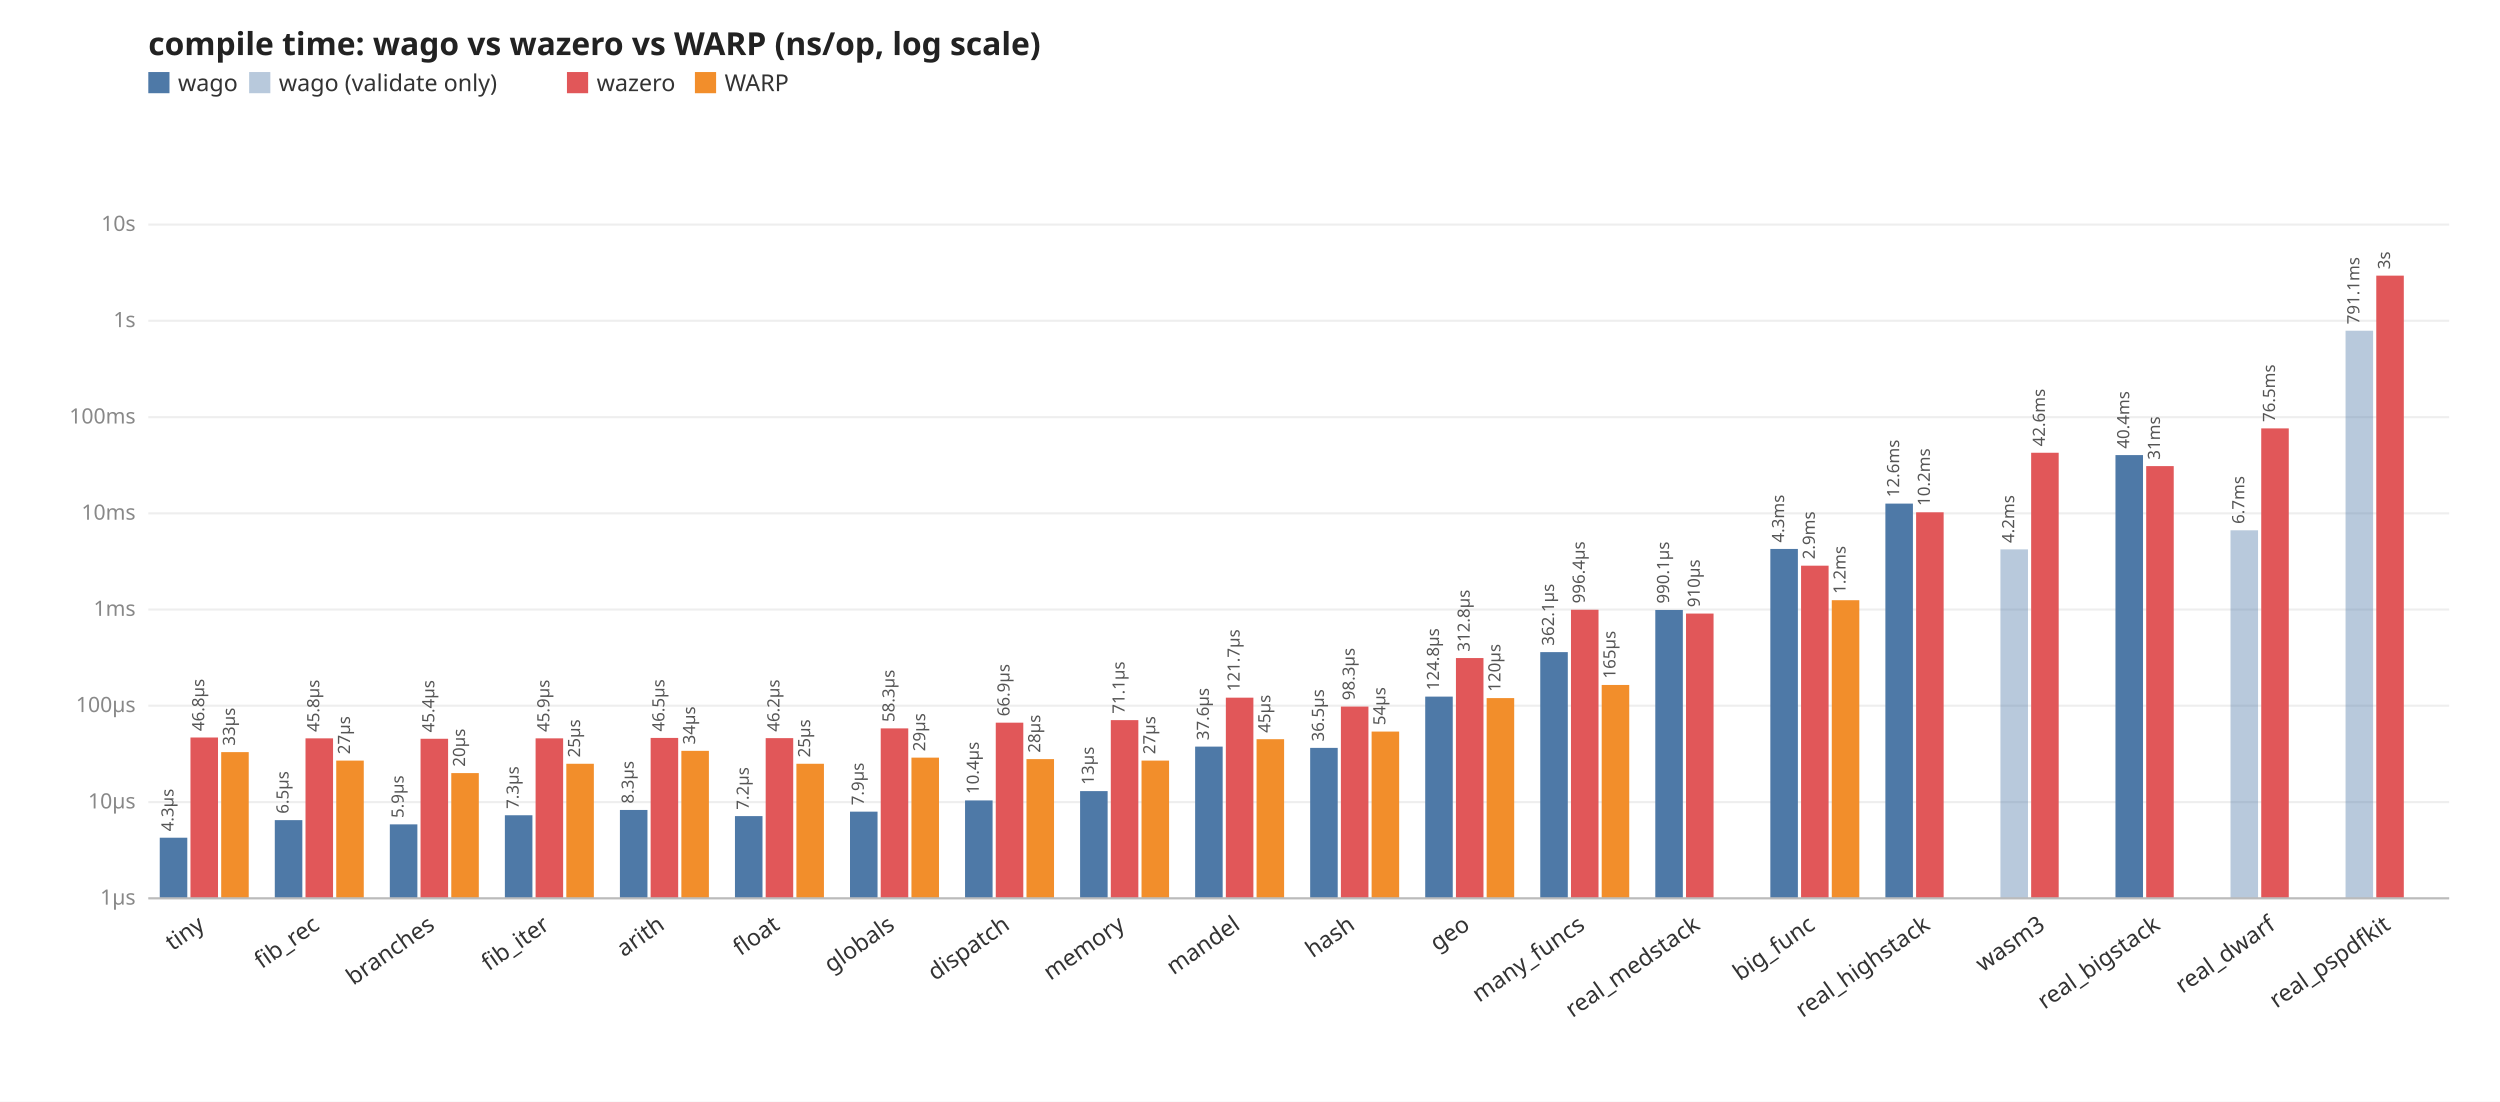
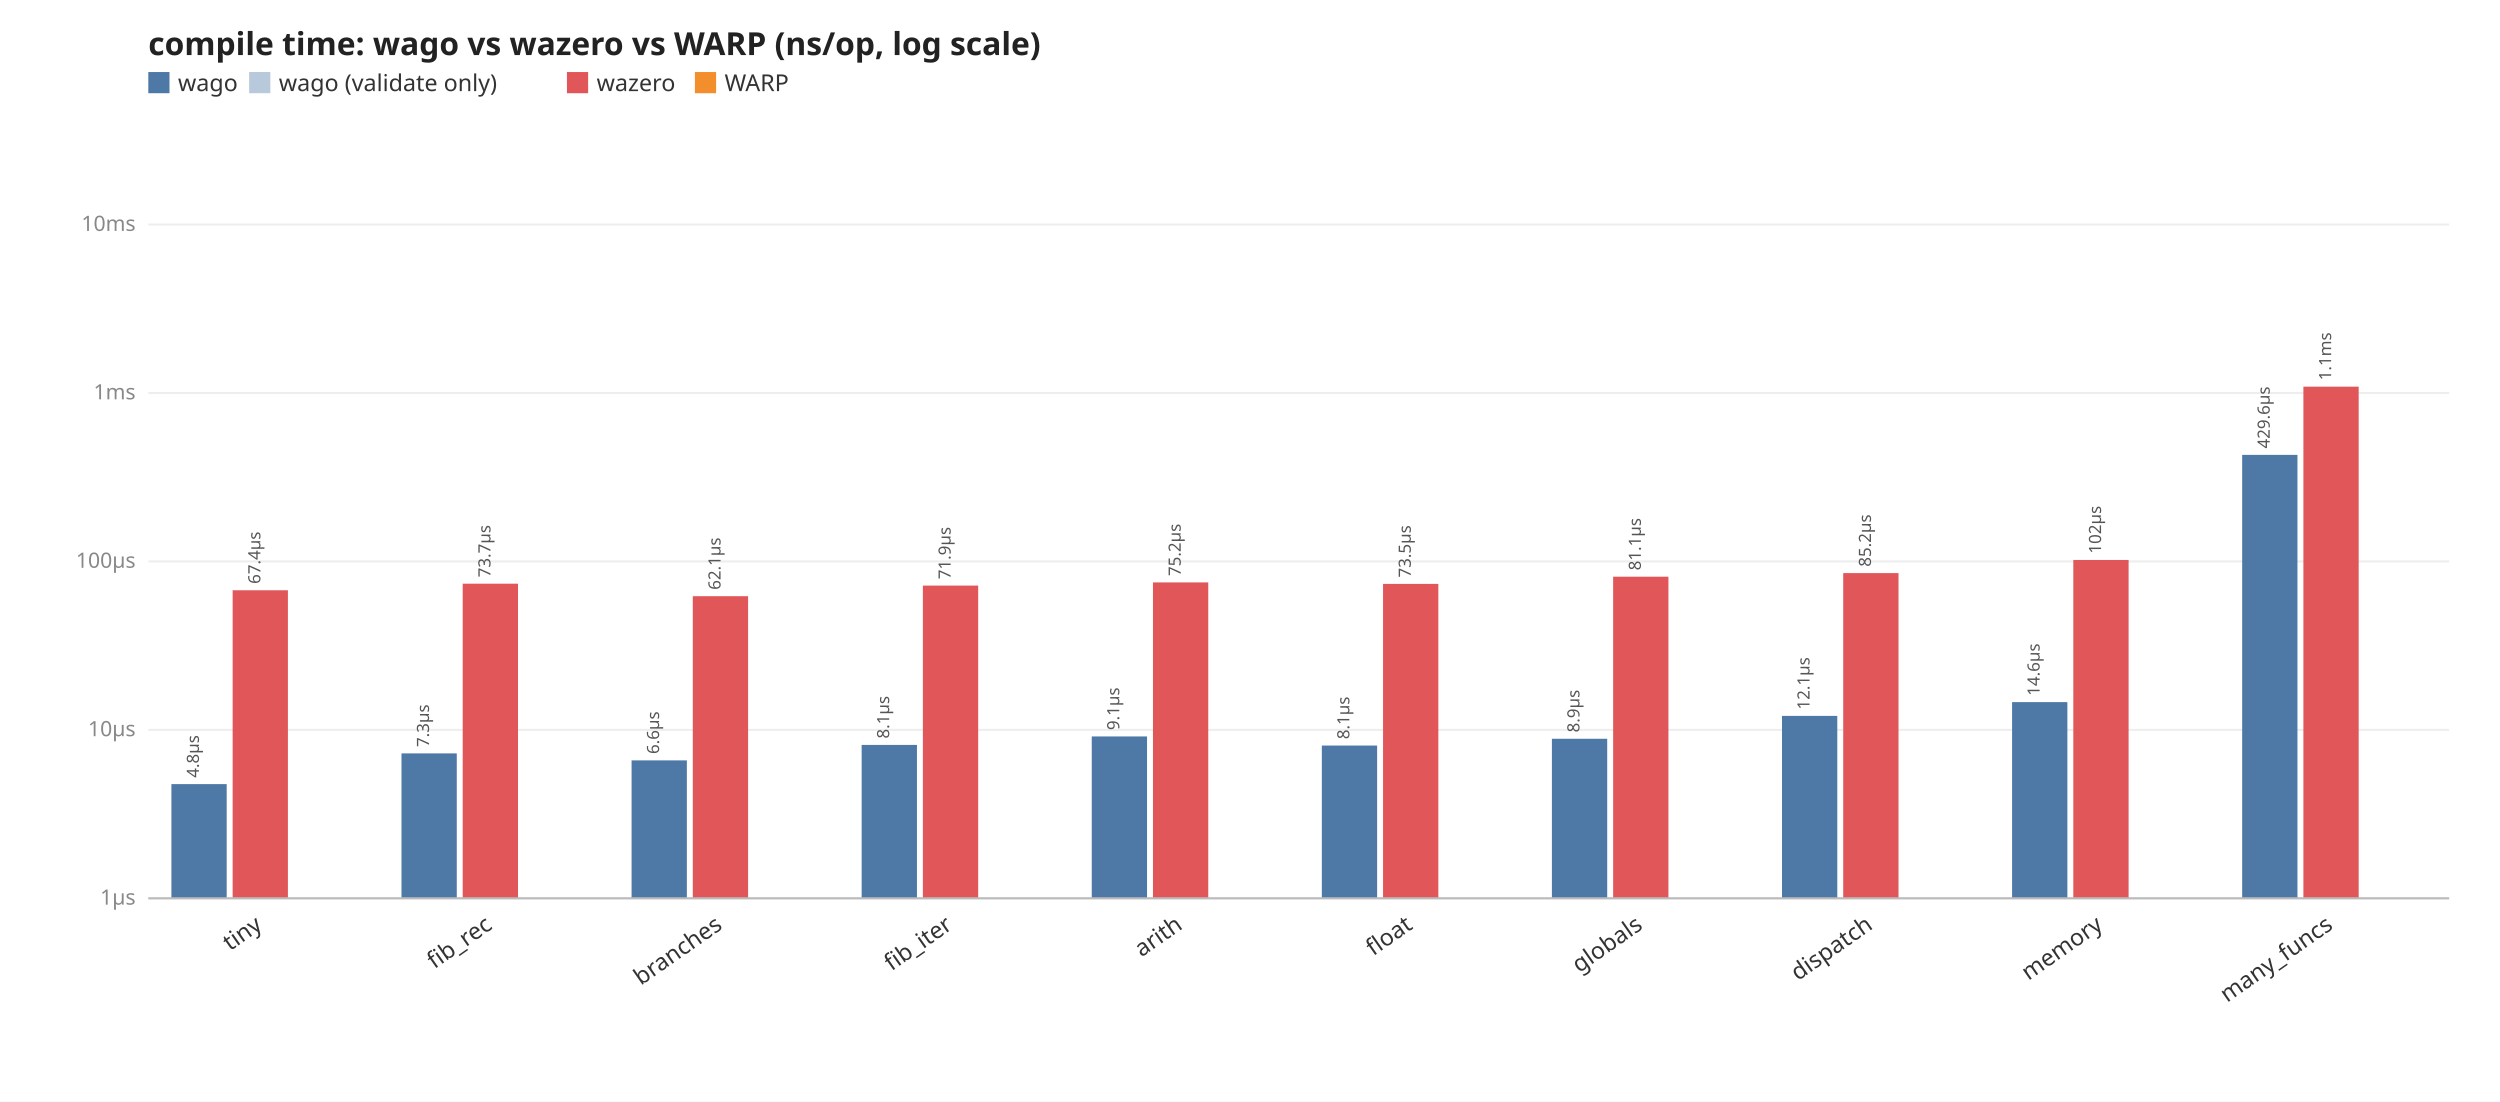
<svg xmlns="http://www.w3.org/2000/svg" width="1180" height="520" viewBox="0 0 1180 520" font-family="ui-sans-serif,system-ui,sans-serif">
  <style>.val{font-size:10px;fill:#444}.bval{font-size:8px;fill:#555}.cat{font-size:11px;fill:#333}.leg{font-size:11px;fill:#333}.ax{font-size:10px;fill:#888}.grid{stroke:#eee}.axis{stroke:#bbb}</style>
  <rect width="1180" height="520" fill="#fff" />
  <text x="70" y="26" font-size="15" font-weight="600" fill="#222">compile time: wago vs wazero vs WARP (ns/op, log scale)</text>
  <rect x="70.0" y="34" width="10" height="10" fill="#4e79a7" fill-opacity="1.00" />
  <text x="84.0" y="43.0" class="leg" text-anchor="start">wago</text>
  <rect x="117.6" y="34" width="10" height="10" fill="#4e79a7" fill-opacity="0.40" />
  <text x="131.6" y="43.0" class="leg" text-anchor="start">wago (validate only)</text>
  <rect x="267.6" y="34" width="10" height="10" fill="#e15759" fill-opacity="1.00" />
  <text x="281.6" y="43.0" class="leg" text-anchor="start">wazero</text>
  <rect x="328.0" y="34" width="10" height="10" fill="#f28e2b" fill-opacity="1.00" />
  <text x="342.0" y="43.0" class="leg" text-anchor="start">WARP</text>
  <line x1="70" y1="424.0" x2="1156" y2="424.0" class="grid" />
  <text x="64" y="427.0" class="ax" text-anchor="end">1µs</text>
-   <line x1="70" y1="378.6" x2="1156" y2="378.6" class="grid" />
-   <text x="64" y="381.6" class="ax" text-anchor="end">10µs</text>
-   <line x1="70" y1="333.1" x2="1156" y2="333.1" class="grid" />
-   <text x="64" y="336.1" class="ax" text-anchor="end">100µs</text>
-   <line x1="70" y1="287.7" x2="1156" y2="287.7" class="grid" />
-   <text x="64" y="290.7" class="ax" text-anchor="end">1ms</text>
-   <line x1="70" y1="242.3" x2="1156" y2="242.3" class="grid" />
-   <text x="64" y="245.3" class="ax" text-anchor="end">10ms</text>
-   <line x1="70" y1="196.9" x2="1156" y2="196.9" class="grid" />
-   <text x="64" y="199.9" class="ax" text-anchor="end">100ms</text>
-   <line x1="70" y1="151.4" x2="1156" y2="151.4" class="grid" />
-   <text x="64" y="154.4" class="ax" text-anchor="end">1s</text>
+   <line x1="70" y1="344.5" x2="1156" y2="344.5" class="grid" />
+   <text x="64" y="347.5" class="ax" text-anchor="end">10µs</text>
+   <line x1="70" y1="265.0" x2="1156" y2="265.0" class="grid" />
+   <text x="64" y="268.0" class="ax" text-anchor="end">100µs</text>
+   <line x1="70" y1="185.5" x2="1156" y2="185.5" class="grid" />
+   <text x="64" y="188.5" class="ax" text-anchor="end">1ms</text>
  <line x1="70" y1="106.0" x2="1156" y2="106.0" class="grid" />
-   <text x="64" y="109.0" class="ax" text-anchor="end">10s</text>
-   <rect x="75.4" y="395.4" width="13.0" height="28.6" fill="#4e79a7" fill-opacity="1.00" />
-   <text x="81.9" y="392.4" class="bval" text-anchor="start" transform="rotate(-90 81.9 392.4)">4.3µs</text>
-   <rect x="89.9" y="348.1" width="13.0" height="75.9" fill="#e15759" fill-opacity="1.00" />
-   <text x="96.4" y="345.1" class="bval" text-anchor="start" transform="rotate(-90 96.4 345.1)">46.8µs</text>
-   <rect x="104.4" y="355.0" width="13.0" height="69.0" fill="#f28e2b" fill-opacity="1.00" />
-   <text x="110.9" y="352.0" class="bval" text-anchor="start" transform="rotate(-90 110.9 352.0)">33µs</text>
-   <text x="97.2" y="438.0" class="cat" text-anchor="end" transform="rotate(-35 97.2 438.0)">tiny</text>
-   <rect x="129.7" y="387.1" width="13.0" height="36.9" fill="#4e79a7" fill-opacity="1.00" />
-   <text x="136.2" y="384.1" class="bval" text-anchor="start" transform="rotate(-90 136.2 384.1)">6.5µs</text>
-   <rect x="144.2" y="348.5" width="13.0" height="75.5" fill="#e15759" fill-opacity="1.00" />
-   <text x="150.7" y="345.5" class="bval" text-anchor="start" transform="rotate(-90 150.7 345.5)">45.8µs</text>
-   <rect x="158.7" y="359.0" width="13.0" height="65.0" fill="#f28e2b" fill-opacity="1.00" />
-   <text x="165.2" y="356.0" class="bval" text-anchor="start" transform="rotate(-90 165.2 356.0)">27µs</text>
-   <text x="151.4" y="438.0" class="cat" text-anchor="end" transform="rotate(-35 151.4 438.0)">fib_rec</text>
-   <rect x="184.0" y="389.1" width="13.0" height="34.9" fill="#4e79a7" fill-opacity="1.00" />
-   <text x="190.5" y="386.1" class="bval" text-anchor="start" transform="rotate(-90 190.5 386.1)">5.9µs</text>
-   <rect x="198.5" y="348.7" width="13.0" height="75.3" fill="#e15759" fill-opacity="1.00" />
-   <text x="205.0" y="345.7" class="bval" text-anchor="start" transform="rotate(-90 205.0 345.7)">45.4µs</text>
-   <rect x="213.0" y="364.9" width="13.0" height="59.1" fill="#f28e2b" fill-opacity="1.00" />
-   <text x="219.5" y="361.9" class="bval" text-anchor="start" transform="rotate(-90 219.5 361.9)">20µs</text>
-   <text x="205.8" y="438.0" class="cat" text-anchor="end" transform="rotate(-35 205.8 438.0)">branches</text>
-   <rect x="238.3" y="384.8" width="13.0" height="39.2" fill="#4e79a7" fill-opacity="1.00" />
-   <text x="244.8" y="381.8" class="bval" text-anchor="start" transform="rotate(-90 244.8 381.8)">7.3µs</text>
-   <rect x="252.8" y="348.5" width="13.0" height="75.5" fill="#e15759" fill-opacity="1.00" />
-   <text x="259.3" y="345.5" class="bval" text-anchor="start" transform="rotate(-90 259.3 345.5)">45.9µs</text>
-   <rect x="267.3" y="360.5" width="13.0" height="63.5" fill="#f28e2b" fill-opacity="1.00" />
-   <text x="273.8" y="357.5" class="bval" text-anchor="start" transform="rotate(-90 273.8 357.5)">25µs</text>
-   <text x="260.0" y="438.0" class="cat" text-anchor="end" transform="rotate(-35 260.0 438.0)">fib_iter</text>
-   <rect x="292.6" y="382.3" width="13.0" height="41.7" fill="#4e79a7" fill-opacity="1.00" />
-   <text x="299.1" y="379.3" class="bval" text-anchor="start" transform="rotate(-90 299.1 379.3)">8.3µs</text>
-   <rect x="307.1" y="348.3" width="13.0" height="75.7" fill="#e15759" fill-opacity="1.00" />
-   <text x="313.6" y="345.3" class="bval" text-anchor="start" transform="rotate(-90 313.6 345.3)">46.5µs</text>
-   <rect x="321.6" y="354.4" width="13.0" height="69.6" fill="#f28e2b" fill-opacity="1.00" />
-   <text x="328.1" y="351.4" class="bval" text-anchor="start" transform="rotate(-90 328.1 351.4)">34µs</text>
-   <text x="314.3" y="438.0" class="cat" text-anchor="end" transform="rotate(-35 314.3 438.0)">arith</text>
-   <rect x="346.9" y="385.2" width="13.0" height="38.8" fill="#4e79a7" fill-opacity="1.00" />
-   <text x="353.4" y="382.2" class="bval" text-anchor="start" transform="rotate(-90 353.4 382.2)">7.2µs</text>
-   <rect x="361.4" y="348.4" width="13.0" height="75.6" fill="#e15759" fill-opacity="1.00" />
-   <text x="367.9" y="345.4" class="bval" text-anchor="start" transform="rotate(-90 367.9 345.4)">46.2µs</text>
-   <rect x="375.9" y="360.5" width="13.0" height="63.5" fill="#f28e2b" fill-opacity="1.00" />
-   <text x="382.4" y="357.5" class="bval" text-anchor="start" transform="rotate(-90 382.4 357.5)">25µs</text>
-   <text x="368.6" y="438.0" class="cat" text-anchor="end" transform="rotate(-35 368.6 438.0)">float</text>
-   <rect x="401.2" y="383.1" width="13.0" height="40.9" fill="#4e79a7" fill-opacity="1.00" />
-   <text x="407.7" y="380.1" class="bval" text-anchor="start" transform="rotate(-90 407.7 380.1)">7.9µs</text>
-   <rect x="415.7" y="343.8" width="13.0" height="80.2" fill="#e15759" fill-opacity="1.00" />
-   <text x="422.2" y="340.8" class="bval" text-anchor="start" transform="rotate(-90 422.2 340.8)">58.3µs</text>
-   <rect x="430.2" y="357.6" width="13.0" height="66.4" fill="#f28e2b" fill-opacity="1.00" />
-   <text x="436.7" y="354.6" class="bval" text-anchor="start" transform="rotate(-90 436.7 354.6)">29µs</text>
-   <text x="422.9" y="438.0" class="cat" text-anchor="end" transform="rotate(-35 422.9 438.0)">globals</text>
-   <rect x="455.5" y="377.8" width="13.0" height="46.2" fill="#4e79a7" fill-opacity="1.00" />
-   <text x="462.0" y="374.8" class="bval" text-anchor="start" transform="rotate(-90 462.0 374.8)">10.4µs</text>
-   <rect x="470.0" y="341.1" width="13.0" height="82.9" fill="#e15759" fill-opacity="1.00" />
-   <text x="476.5" y="338.1" class="bval" text-anchor="start" transform="rotate(-90 476.5 338.1)">66.9µs</text>
-   <rect x="484.5" y="358.3" width="13.0" height="65.7" fill="#f28e2b" fill-opacity="1.00" />
-   <text x="491.0" y="355.3" class="bval" text-anchor="start" transform="rotate(-90 491.0 355.3)">28µs</text>
-   <text x="477.2" y="438.0" class="cat" text-anchor="end" transform="rotate(-35 477.2 438.0)">dispatch</text>
-   <rect x="509.8" y="373.4" width="13.0" height="50.6" fill="#4e79a7" fill-opacity="1.00" />
-   <text x="516.3" y="370.4" class="bval" text-anchor="start" transform="rotate(-90 516.3 370.4)">13µs</text>
-   <rect x="524.3" y="339.9" width="13.0" height="84.1" fill="#e15759" fill-opacity="1.00" />
-   <text x="530.8" y="336.9" class="bval" text-anchor="start" transform="rotate(-90 530.8 336.9)">71.1µs</text>
-   <rect x="538.8" y="359.0" width="13.0" height="65.0" fill="#f28e2b" fill-opacity="1.00" />
-   <text x="545.3" y="356.0" class="bval" text-anchor="start" transform="rotate(-90 545.3 356.0)">27µs</text>
-   <text x="531.5" y="438.0" class="cat" text-anchor="end" transform="rotate(-35 531.5 438.0)">memory</text>
-   <rect x="564.1" y="352.4" width="13.0" height="71.6" fill="#4e79a7" fill-opacity="1.00" />
-   <text x="570.6" y="349.4" class="bval" text-anchor="start" transform="rotate(-90 570.6 349.4)">37.6µs</text>
-   <rect x="578.6" y="329.3" width="13.0" height="94.7" fill="#e15759" fill-opacity="1.00" />
-   <text x="585.1" y="326.3" class="bval" text-anchor="start" transform="rotate(-90 585.1 326.3)">121.7µs</text>
-   <rect x="593.1" y="348.9" width="13.0" height="75.1" fill="#f28e2b" fill-opacity="1.00" />
-   <text x="599.6" y="345.9" class="bval" text-anchor="start" transform="rotate(-90 599.6 345.9)">45µs</text>
-   <text x="585.9" y="438.0" class="cat" text-anchor="end" transform="rotate(-35 585.9 438.0)">mandel</text>
-   <rect x="618.4" y="353.0" width="13.0" height="71.0" fill="#4e79a7" fill-opacity="1.00" />
-   <text x="624.9" y="350.0" class="bval" text-anchor="start" transform="rotate(-90 624.9 350.0)">36.5µs</text>
-   <rect x="632.9" y="333.5" width="13.0" height="90.5" fill="#e15759" fill-opacity="1.00" />
-   <text x="639.4" y="330.5" class="bval" text-anchor="start" transform="rotate(-90 639.4 330.5)">98.3µs</text>
-   <rect x="647.4" y="345.3" width="13.0" height="78.7" fill="#f28e2b" fill-opacity="1.00" />
-   <text x="653.9" y="342.3" class="bval" text-anchor="start" transform="rotate(-90 653.9 342.3)">54µs</text>
-   <text x="640.1" y="438.0" class="cat" text-anchor="end" transform="rotate(-35 640.1 438.0)">hash</text>
-   <rect x="672.7" y="328.8" width="13.0" height="95.2" fill="#4e79a7" fill-opacity="1.00" />
-   <text x="679.2" y="325.8" class="bval" text-anchor="start" transform="rotate(-90 679.2 325.8)">124.8µs</text>
-   <rect x="687.2" y="310.6" width="13.0" height="113.4" fill="#e15759" fill-opacity="1.00" />
-   <text x="693.7" y="307.6" class="bval" text-anchor="start" transform="rotate(-90 693.7 307.6)">312.8µs</text>
-   <rect x="701.7" y="329.5" width="13.0" height="94.5" fill="#f28e2b" fill-opacity="1.00" />
-   <text x="708.2" y="326.5" class="bval" text-anchor="start" transform="rotate(-90 708.2 326.5)">120µs</text>
-   <text x="694.4" y="438.0" class="cat" text-anchor="end" transform="rotate(-35 694.4 438.0)">geo</text>
-   <rect x="727.0" y="307.8" width="13.0" height="116.2" fill="#4e79a7" fill-opacity="1.00" />
-   <text x="733.5" y="304.8" class="bval" text-anchor="start" transform="rotate(-90 733.5 304.8)">362.1µs</text>
-   <rect x="741.5" y="287.8" width="13.0" height="136.2" fill="#e15759" fill-opacity="1.00" />
-   <text x="748.0" y="284.8" class="bval" text-anchor="start" transform="rotate(-90 748.0 284.8)">996.4µs</text>
-   <rect x="756.0" y="323.3" width="13.0" height="100.7" fill="#f28e2b" fill-opacity="1.00" />
-   <text x="762.5" y="320.3" class="bval" text-anchor="start" transform="rotate(-90 762.5 320.3)">165µs</text>
-   <text x="748.7" y="438.0" class="cat" text-anchor="end" transform="rotate(-35 748.7 438.0)">many_funcs</text>
-   <rect x="781.3" y="287.9" width="13.0" height="136.1" fill="#4e79a7" fill-opacity="1.00" />
-   <text x="787.8" y="284.9" class="bval" text-anchor="start" transform="rotate(-90 787.8 284.9)">990.1µs</text>
-   <rect x="795.8" y="289.6" width="13.0" height="134.4" fill="#e15759" fill-opacity="1.00" />
-   <text x="802.3" y="286.6" class="bval" text-anchor="start" transform="rotate(-90 802.3 286.6)">910µs</text>
-   <text x="803.0" y="438.0" class="cat" text-anchor="end" transform="rotate(-35 803.0 438.0)">real_medstack</text>
-   <rect x="835.6" y="259.1" width="13.0" height="164.9" fill="#4e79a7" fill-opacity="1.00" />
-   <text x="842.1" y="256.1" class="bval" text-anchor="start" transform="rotate(-90 842.1 256.1)">4.3ms</text>
-   <rect x="850.1" y="267.0" width="13.0" height="157.0" fill="#e15759" fill-opacity="1.00" />
-   <text x="856.6" y="264.0" class="bval" text-anchor="start" transform="rotate(-90 856.6 264.0)">2.9ms</text>
-   <rect x="864.6" y="283.3" width="13.0" height="140.7" fill="#f28e2b" fill-opacity="1.00" />
-   <text x="871.1" y="280.3" class="bval" text-anchor="start" transform="rotate(-90 871.1 280.3)">1.2ms</text>
-   <text x="857.3" y="438.0" class="cat" text-anchor="end" transform="rotate(-35 857.3 438.0)">big_func</text>
-   <rect x="889.9" y="237.7" width="13.0" height="186.3" fill="#4e79a7" fill-opacity="1.00" />
-   <text x="896.4" y="234.7" class="bval" text-anchor="start" transform="rotate(-90 896.4 234.7)">12.6ms</text>
-   <rect x="904.4" y="241.8" width="13.0" height="182.2" fill="#e15759" fill-opacity="1.00" />
-   <text x="910.9" y="238.8" class="bval" text-anchor="start" transform="rotate(-90 910.9 238.8)">10.2ms</text>
-   <text x="911.6" y="438.0" class="cat" text-anchor="end" transform="rotate(-35 911.6 438.0)">real_highstack</text>
-   <rect x="944.2" y="259.3" width="13.0" height="164.7" fill="#4e79a7" fill-opacity="0.40" />
-   <text x="950.7" y="256.3" class="bval" text-anchor="start" transform="rotate(-90 950.7 256.3)">4.2ms</text>
-   <rect x="958.7" y="213.7" width="13.0" height="210.3" fill="#e15759" fill-opacity="1.00" />
-   <text x="965.2" y="210.7" class="bval" text-anchor="start" transform="rotate(-90 965.2 210.7)">42.6ms</text>
-   <text x="965.9" y="438.0" class="cat" text-anchor="end" transform="rotate(-35 965.9 438.0)">wasm3</text>
-   <rect x="998.5" y="214.8" width="13.0" height="209.2" fill="#4e79a7" fill-opacity="1.00" />
-   <text x="1005.0" y="211.8" class="bval" text-anchor="start" transform="rotate(-90 1005.0 211.8)">40.4ms</text>
-   <rect x="1013.0" y="220.0" width="13.0" height="204.0" fill="#e15759" fill-opacity="1.00" />
-   <text x="1019.5" y="217.0" class="bval" text-anchor="start" transform="rotate(-90 1019.5 217.0)">31ms</text>
-   <text x="1020.2" y="438.0" class="cat" text-anchor="end" transform="rotate(-35 1020.2 438.0)">real_bigstack</text>
-   <rect x="1052.8" y="250.3" width="13.0" height="173.7" fill="#4e79a7" fill-opacity="0.40" />
-   <text x="1059.3" y="247.3" class="bval" text-anchor="start" transform="rotate(-90 1059.3 247.3)">6.7ms</text>
-   <rect x="1067.3" y="202.2" width="13.0" height="221.8" fill="#e15759" fill-opacity="1.00" />
-   <text x="1073.8" y="199.2" class="bval" text-anchor="start" transform="rotate(-90 1073.8 199.2)">76.5ms</text>
-   <text x="1074.6" y="438.0" class="cat" text-anchor="end" transform="rotate(-35 1074.6 438.0)">real_dwarf</text>
-   <rect x="1107.1" y="156.1" width="13.0" height="267.9" fill="#4e79a7" fill-opacity="0.40" />
-   <text x="1113.6" y="153.1" class="bval" text-anchor="start" transform="rotate(-90 1113.6 153.1)">791.1ms</text>
-   <rect x="1121.6" y="130.1" width="13.0" height="293.9" fill="#e15759" fill-opacity="1.00" />
-   <text x="1128.1" y="127.1" class="bval" text-anchor="start" transform="rotate(-90 1128.1 127.1)">3s</text>
-   <text x="1128.9" y="438.0" class="cat" text-anchor="end" transform="rotate(-35 1128.9 438.0)">real_pspdfkit</text>
+   <text x="64" y="109.0" class="ax" text-anchor="end">10ms</text>
+   <rect x="80.9" y="370.1" width="26.1" height="53.9" fill="#4e79a7" fill-opacity="1.00" />
+   <text x="93.9" y="367.1" class="bval" text-anchor="start" transform="rotate(-90 93.9 367.1)">4.8µs</text>
+   <rect x="109.8" y="278.6" width="26.1" height="145.4" fill="#e15759" fill-opacity="1.00" />
+   <text x="122.9" y="275.6" class="bval" text-anchor="start" transform="rotate(-90 122.9 275.6)">67.4µs</text>
+   <text x="124.3" y="438.0" class="cat" text-anchor="end" transform="rotate(-35 124.3 438.0)">tiny</text>
+   <rect x="189.5" y="355.6" width="26.1" height="68.4" fill="#4e79a7" fill-opacity="1.00" />
+   <text x="202.5" y="352.6" class="bval" text-anchor="start" transform="rotate(-90 202.5 352.6)">7.3µs</text>
+   <rect x="218.4" y="275.5" width="26.1" height="148.5" fill="#e15759" fill-opacity="1.00" />
+   <text x="231.5" y="272.5" class="bval" text-anchor="start" transform="rotate(-90 231.5 272.5)">73.7µs</text>
+   <text x="232.9" y="438.0" class="cat" text-anchor="end" transform="rotate(-35 232.9 438.0)">fib_rec</text>
+   <rect x="298.1" y="358.9" width="26.1" height="65.1" fill="#4e79a7" fill-opacity="1.00" />
+   <text x="311.1" y="355.9" class="bval" text-anchor="start" transform="rotate(-90 311.1 355.9)">6.6µs</text>
+   <rect x="327.0" y="281.4" width="26.1" height="142.6" fill="#e15759" fill-opacity="1.00" />
+   <text x="340.1" y="278.4" class="bval" text-anchor="start" transform="rotate(-90 340.1 278.4)">62.1µs</text>
+   <text x="341.5" y="438.0" class="cat" text-anchor="end" transform="rotate(-35 341.5 438.0)">branches</text>
+   <rect x="406.7" y="351.6" width="26.1" height="72.4" fill="#4e79a7" fill-opacity="1.00" />
+   <text x="419.7" y="348.6" class="bval" text-anchor="start" transform="rotate(-90 419.7 348.6)">8.1µs</text>
+   <rect x="435.6" y="276.4" width="26.1" height="147.6" fill="#e15759" fill-opacity="1.00" />
+   <text x="448.7" y="273.4" class="bval" text-anchor="start" transform="rotate(-90 448.7 273.4)">71.9µs</text>
+   <text x="450.1" y="438.0" class="cat" text-anchor="end" transform="rotate(-35 450.1 438.0)">fib_iter</text>
+   <rect x="515.3" y="347.6" width="26.1" height="76.4" fill="#4e79a7" fill-opacity="1.00" />
+   <text x="528.3" y="344.6" class="bval" text-anchor="start" transform="rotate(-90 528.3 344.6)">9.1µs</text>
+   <rect x="544.2" y="274.9" width="26.1" height="149.1" fill="#e15759" fill-opacity="1.00" />
+   <text x="557.3" y="271.9" class="bval" text-anchor="start" transform="rotate(-90 557.3 271.9)">75.2µs</text>
+   <text x="558.7" y="438.0" class="cat" text-anchor="end" transform="rotate(-35 558.7 438.0)">arith</text>
+   <rect x="623.9" y="351.9" width="26.1" height="72.1" fill="#4e79a7" fill-opacity="1.00" />
+   <text x="636.9" y="348.9" class="bval" text-anchor="start" transform="rotate(-90 636.9 348.9)">8.1µs</text>
+   <rect x="652.8" y="275.6" width="26.1" height="148.4" fill="#e15759" fill-opacity="1.00" />
+   <text x="665.9" y="272.6" class="bval" text-anchor="start" transform="rotate(-90 665.9 272.6)">73.5µs</text>
+   <text x="667.3" y="438.0" class="cat" text-anchor="end" transform="rotate(-35 667.3 438.0)">float</text>
+   <rect x="732.5" y="348.7" width="26.1" height="75.3" fill="#4e79a7" fill-opacity="1.00" />
+   <text x="745.5" y="345.7" class="bval" text-anchor="start" transform="rotate(-90 745.5 345.7)">8.9µs</text>
+   <rect x="761.4" y="272.2" width="26.1" height="151.8" fill="#e15759" fill-opacity="1.00" />
+   <text x="774.5" y="269.2" class="bval" text-anchor="start" transform="rotate(-90 774.5 269.2)">81.1µs</text>
+   <text x="775.9" y="438.0" class="cat" text-anchor="end" transform="rotate(-35 775.9 438.0)">globals</text>
+   <rect x="841.1" y="337.9" width="26.1" height="86.1" fill="#4e79a7" fill-opacity="1.00" />
+   <text x="854.1" y="334.9" class="bval" text-anchor="start" transform="rotate(-90 854.1 334.9)">12.1µs</text>
+   <rect x="870.0" y="270.5" width="26.1" height="153.5" fill="#e15759" fill-opacity="1.00" />
+   <text x="883.1" y="267.5" class="bval" text-anchor="start" transform="rotate(-90 883.1 267.5)">85.2µs</text>
+   <text x="884.5" y="438.0" class="cat" text-anchor="end" transform="rotate(-35 884.5 438.0)">dispatch</text>
+   <rect x="949.7" y="331.4" width="26.1" height="92.6" fill="#4e79a7" fill-opacity="1.00" />
+   <text x="962.7" y="328.4" class="bval" text-anchor="start" transform="rotate(-90 962.7 328.4)">14.6µs</text>
+   <rect x="978.6" y="264.3" width="26.1" height="159.7" fill="#e15759" fill-opacity="1.00" />
+   <text x="991.7" y="261.3" class="bval" text-anchor="start" transform="rotate(-90 991.7 261.3)">102µs</text>
+   <text x="993.1" y="438.0" class="cat" text-anchor="end" transform="rotate(-35 993.1 438.0)">memory</text>
+   <rect x="1058.3" y="214.7" width="26.1" height="209.3" fill="#4e79a7" fill-opacity="1.00" />
+   <text x="1071.3" y="211.7" class="bval" text-anchor="start" transform="rotate(-90 1071.3 211.7)">429.6µs</text>
+   <rect x="1087.2" y="182.5" width="26.1" height="241.5" fill="#e15759" fill-opacity="1.00" />
+   <text x="1100.3" y="179.5" class="bval" text-anchor="start" transform="rotate(-90 1100.3 179.5)">1.1ms</text>
+   <text x="1101.7" y="438.0" class="cat" text-anchor="end" transform="rotate(-35 1101.7 438.0)">many_funcs</text>
  <line x1="70" y1="424.0" x2="1156" y2="424.0" class="axis" />
</svg>
